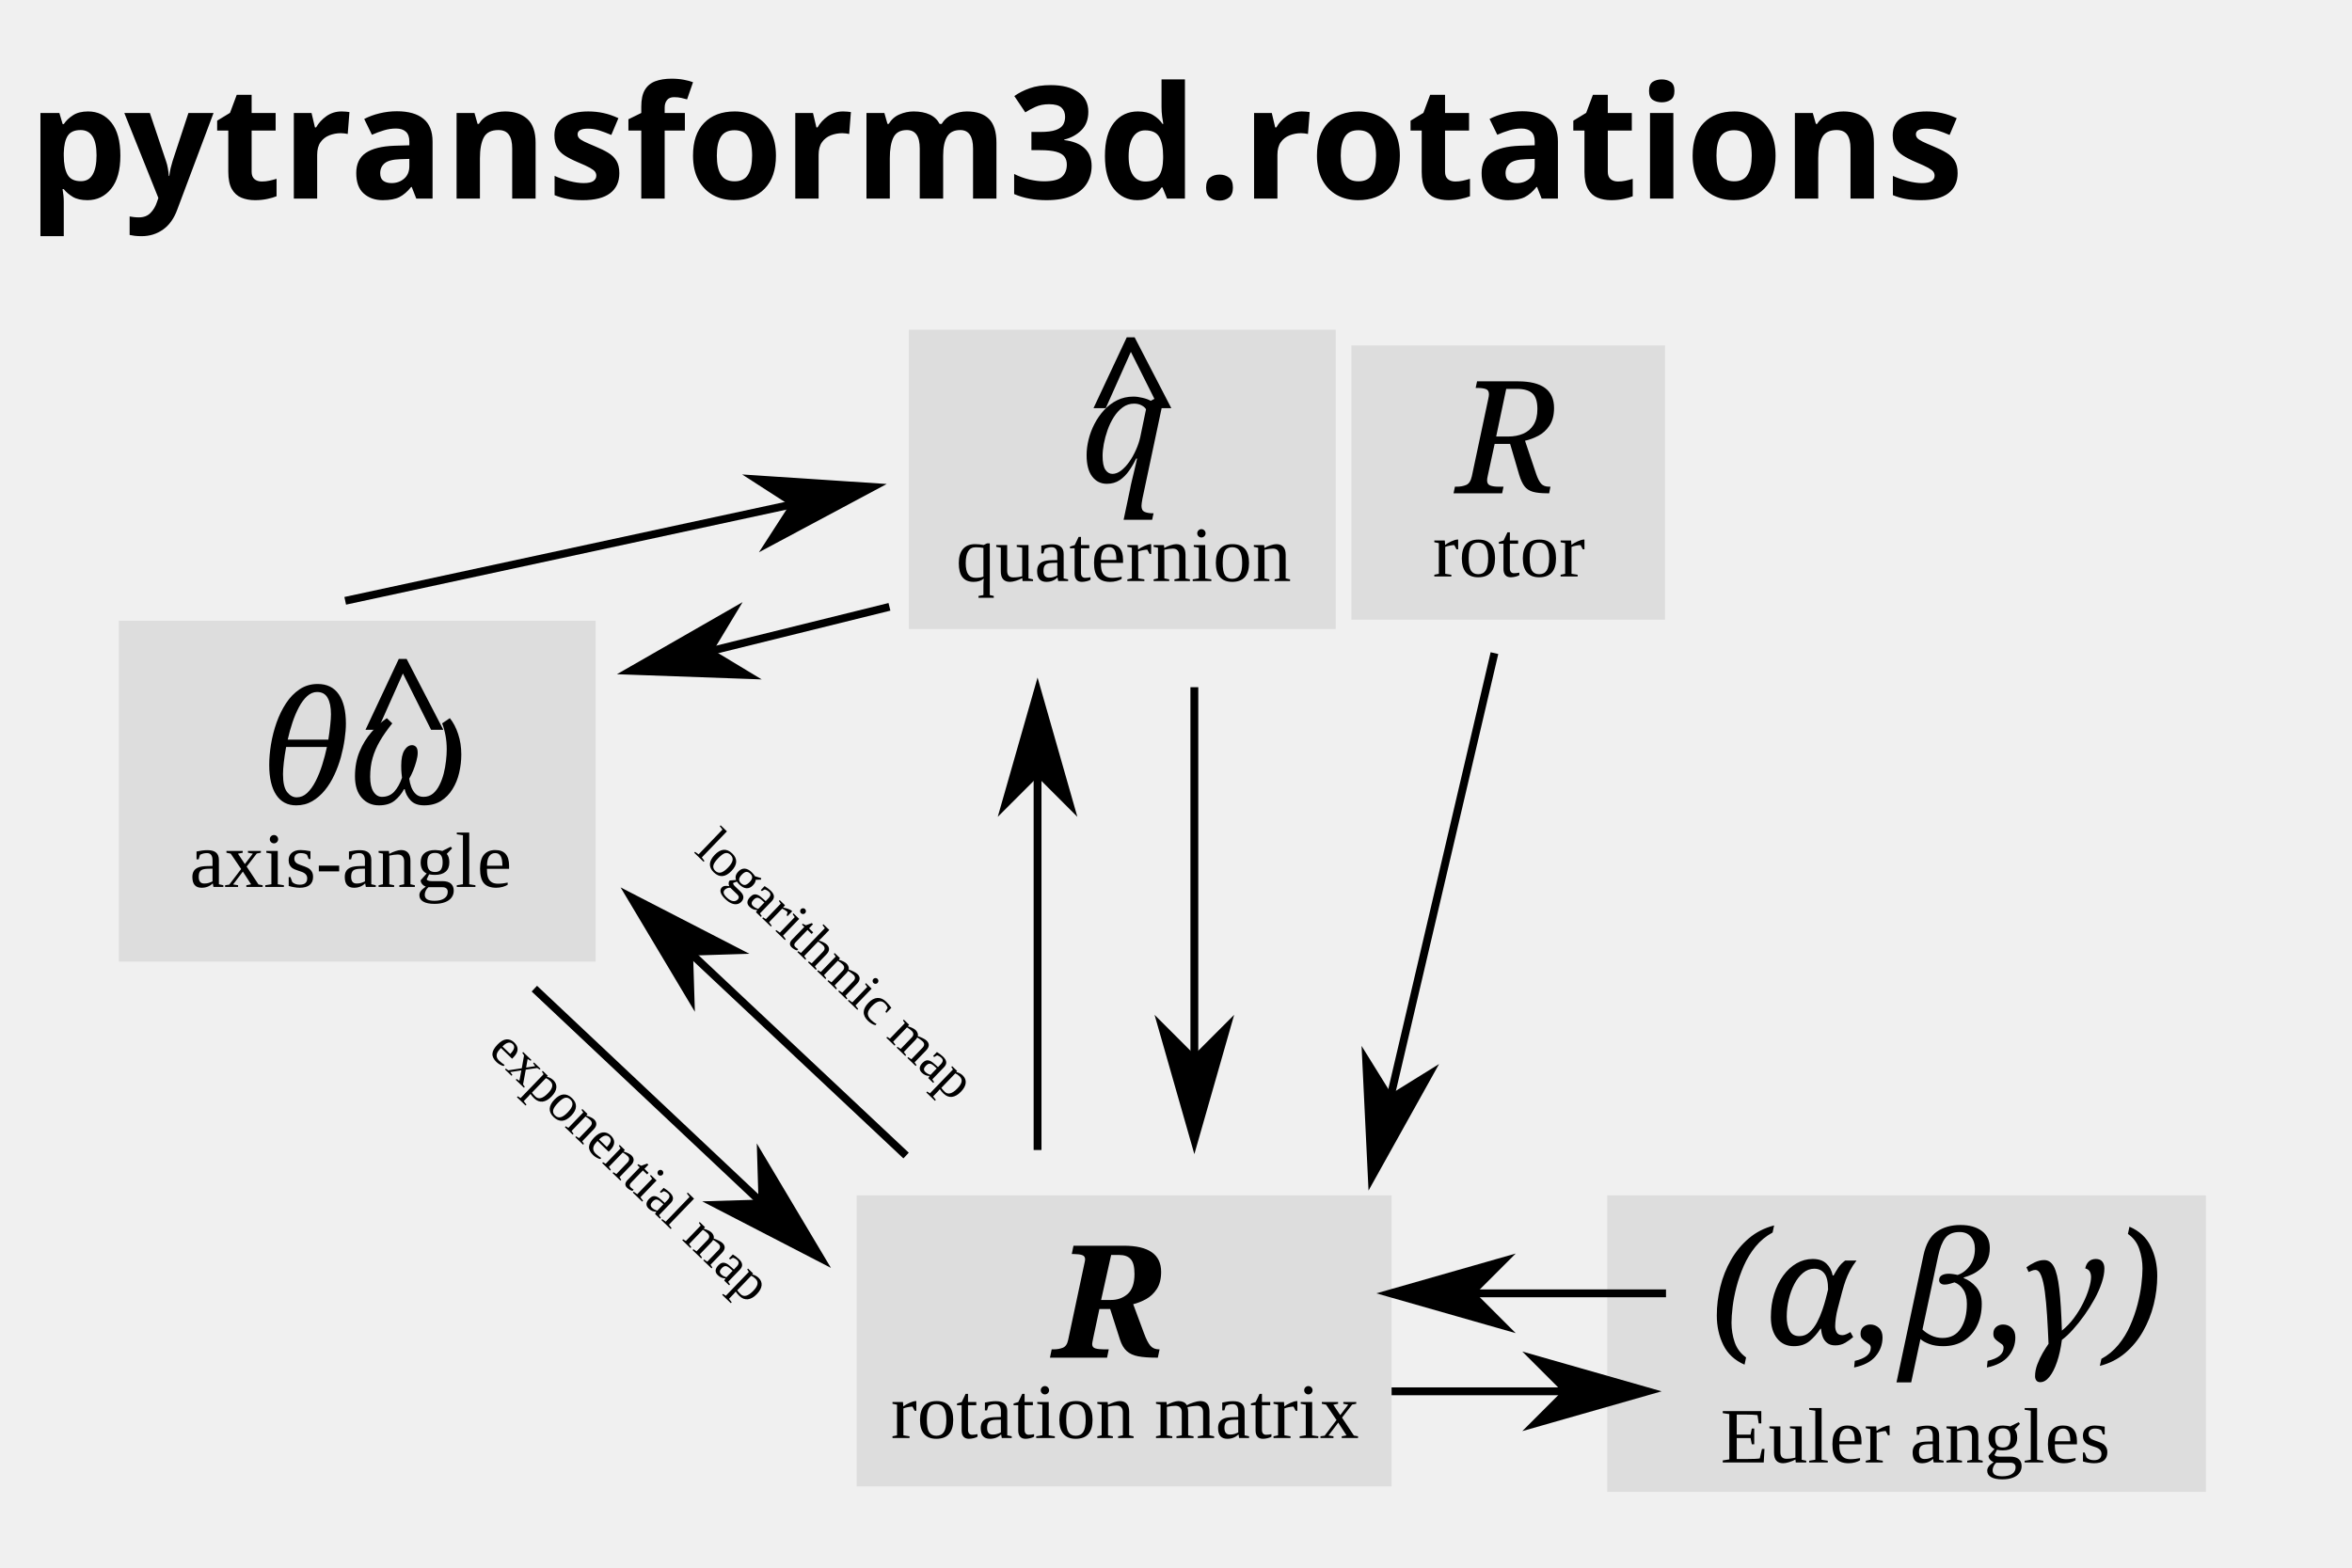
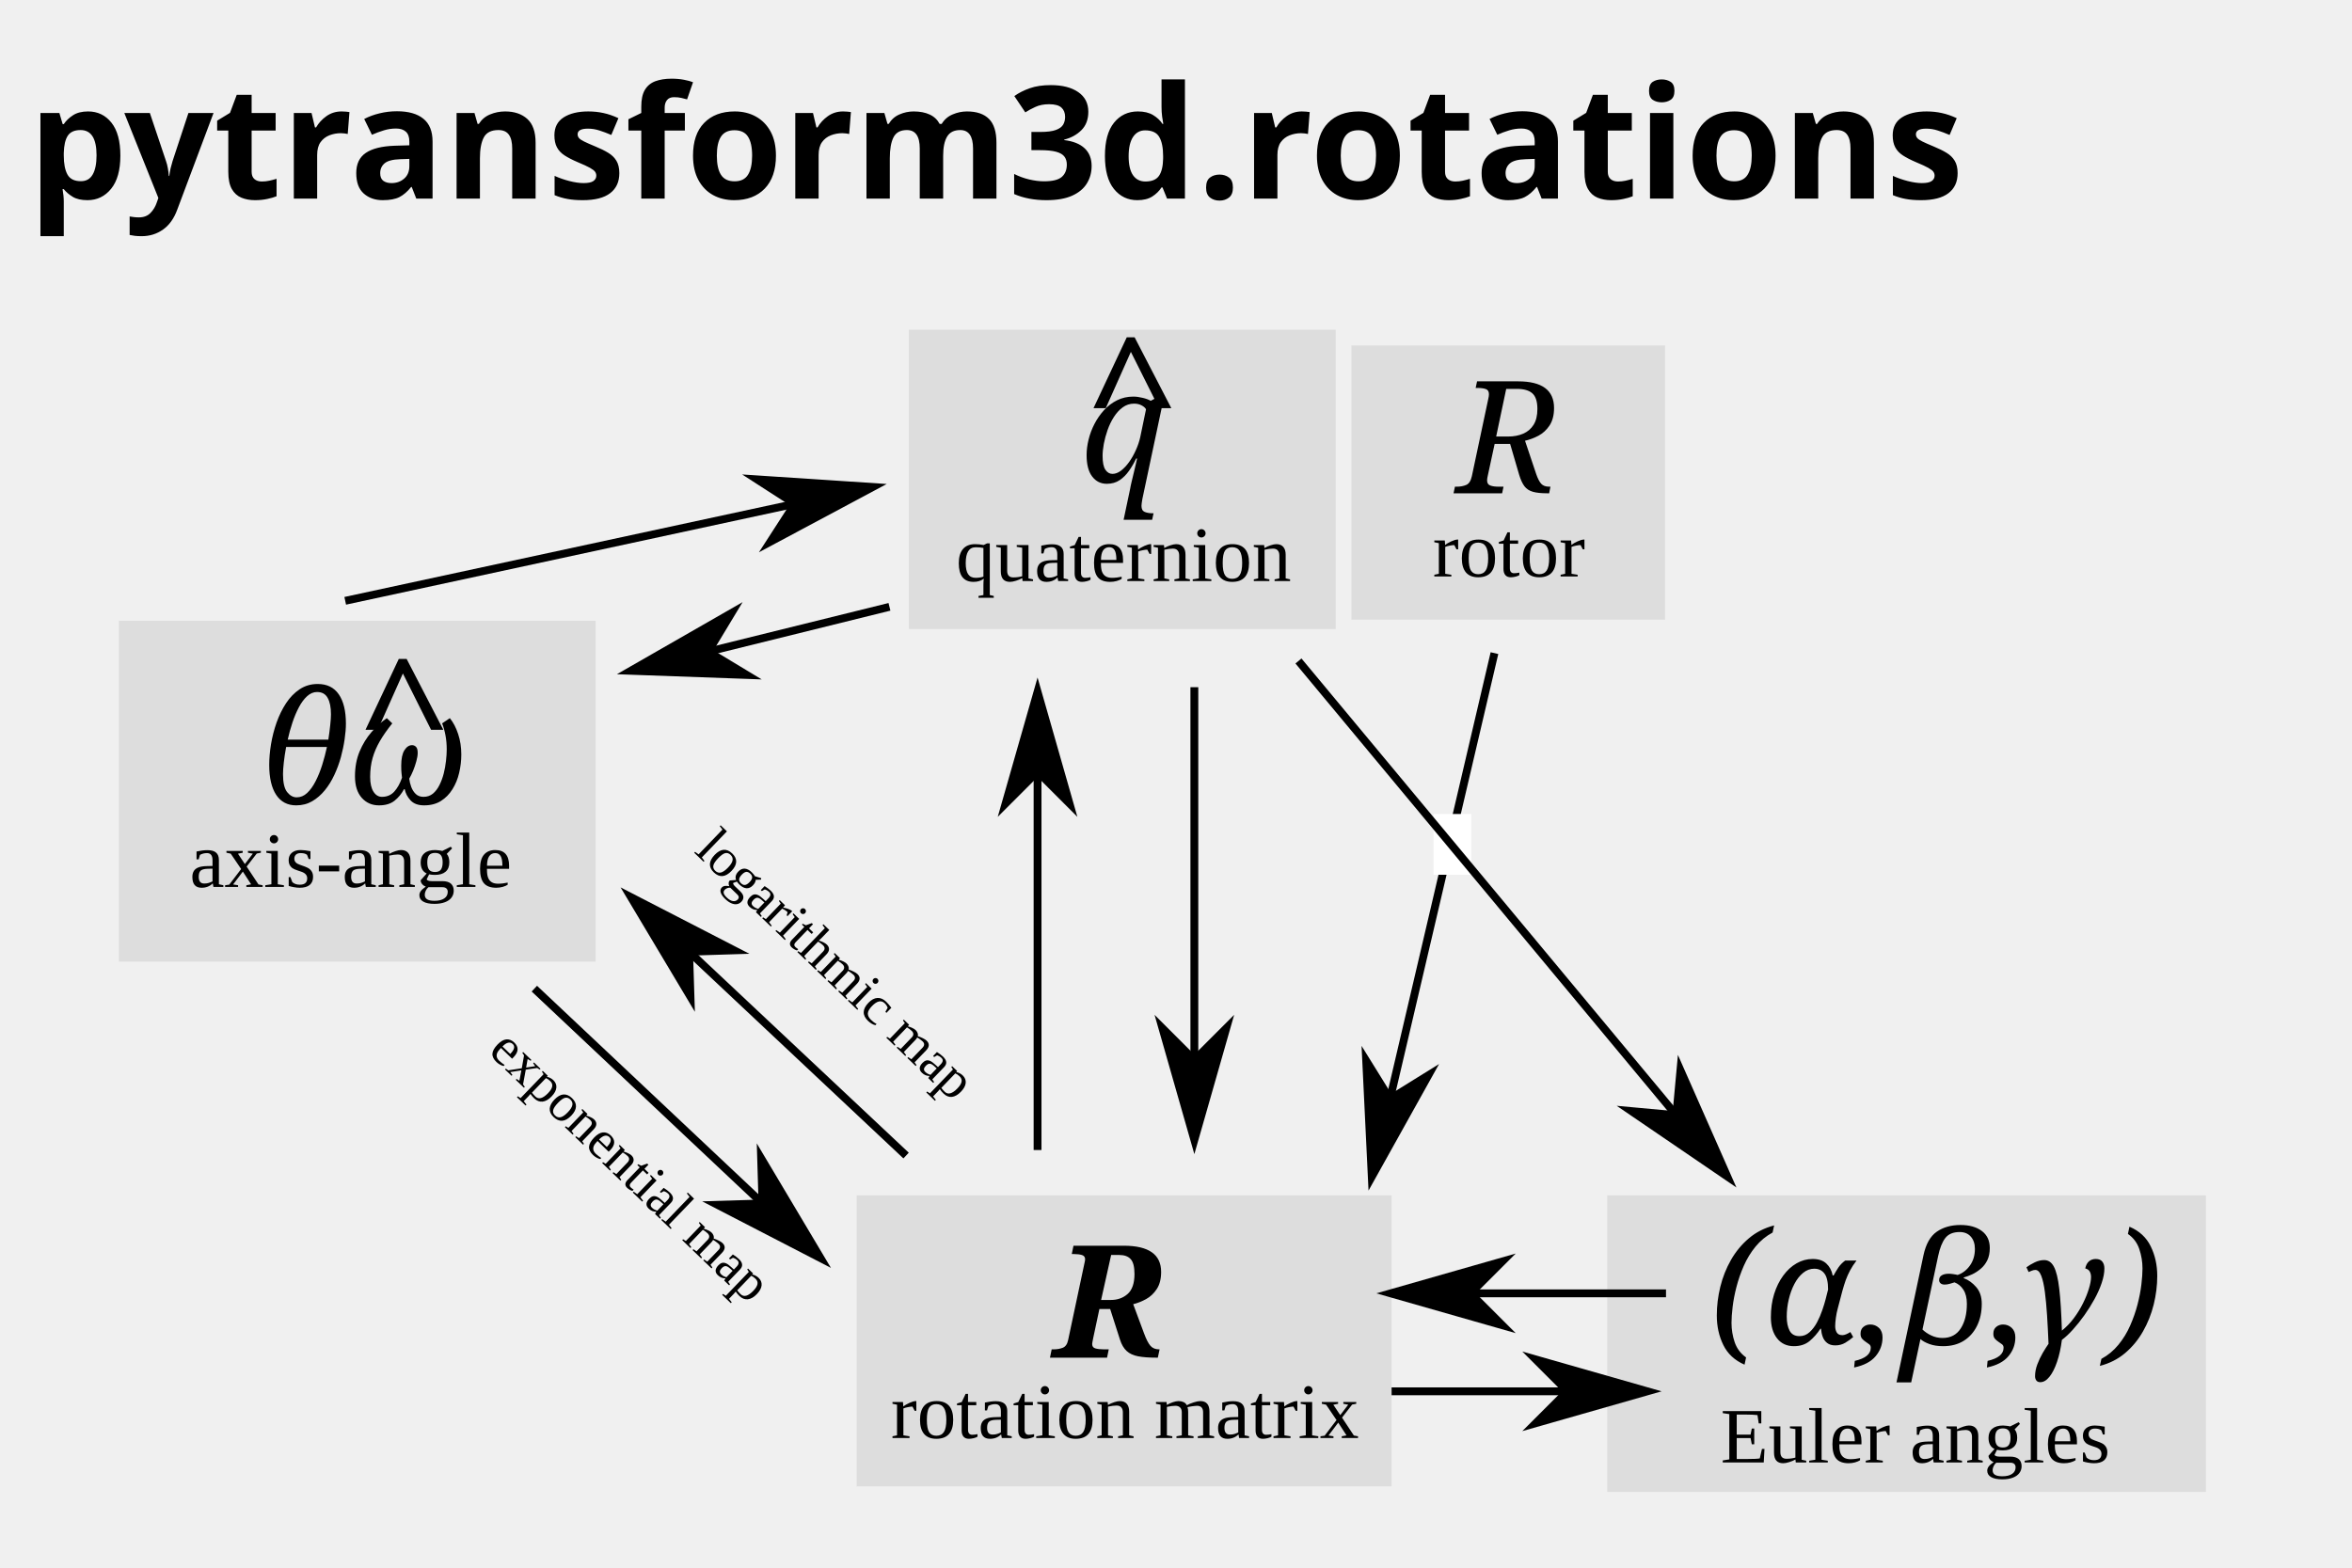
<svg xmlns="http://www.w3.org/2000/svg" width="600" height="400" id="svg2" version="1.1">
  <defs id="defs4">
    <marker orient="auto" refY="0.0" refX="0.0" id="Arrow1Lend" style="overflow:visible;">
      <path id="path3927" d="M 0.0,0.0 L 5.0,-5.0 L -12.5,0.0 L 5.0,5.0 L 0.0,0.0 z " style="fill-rule:evenodd;stroke:#000000;stroke-width:1.0pt;" transform="scale(0.8) rotate(180) translate(12.5,0)" />
    </marker>
    <marker orient="auto" refY="0" refX="0" id="Arrow1Lend-2" style="overflow:visible">
      <path id="path3927-7" d="M 0,0 5,-5 -12.5,0 5,5 Z" style="fill-rule:evenodd;stroke:#000000;stroke-width:1pt" transform="matrix(-0.8,0,0,-0.8,-10,0)" />
    </marker>
    <marker orient="auto" refY="0" refX="0" id="Arrow1Lend-9" style="overflow:visible">
      <path id="path3927-3" d="M 0,0 5,-5 -12.5,0 5,5 Z" style="fill-rule:evenodd;stroke:#000000;stroke-width:1pt" transform="matrix(-0.8,0,0,-0.8,-10,0)" />
+     </marker>
+     <marker orient="auto" refY="0" refX="0" id="Arrow1Lend-9-3" style="overflow:visible">
+       <path id="path3927-3-6" d="M 0,0 5,-5 -12.5,0 5,5 Z" style="fill-rule:evenodd;stroke:#000000;stroke-width:1pt" transform="matrix(-0.8,0,0,-0.8,-10,0)" />
    </marker>
  </defs>
  <g id="layer1" transform="translate(0,-652.3622)">
    <rect style="opacity:0.3;fill:#b3b3b3;fill-opacity:1;stroke:none" id="rect3148" width="136.472" height="74.246" x="218.528" y="957.362" />
    <text xml:space="preserve" style="font-style:normal;font-weight:normal;line-height:0%;font-family:sans-serif;letter-spacing:0px;word-spacing:0px;fill:#000000;fill-opacity:1;stroke:none" x="268.769" y="998.771" id="text2985">
      <tspan id="tspan2987" x="268.769" y="998.771" style="font-style:italic;font-variant:normal;font-weight:bold;font-stretch:normal;font-size:40px;line-height:1.25;font-family:Serif;-inkscape-font-specification:'Serif Bold Italic'">R</tspan>
    </text>
    <text xml:space="preserve" style="font-style:normal;font-weight:normal;line-height:0%;font-family:sans-serif;letter-spacing:0px;word-spacing:0px;fill:#000000;fill-opacity:1;stroke:none" x="227.269" y="1019.271" id="text2989">
      <tspan id="tspan2991" x="227.269" y="1019.271" style="font-style:normal;font-variant:normal;font-weight:normal;font-stretch:normal;font-size:20px;line-height:1.25;font-family:'Times New Roman';-inkscape-font-specification:'Times New Roman'">rotation matrix</tspan>
    </text>
    <rect style="opacity:0.3;fill:#b3b3b3;fill-opacity:1;stroke:none" id="rect3142" width="121.622" height="86.974" x="30.326" y="810.733" />
    <text xml:space="preserve" style="font-style:normal;font-weight:normal;line-height:0%;font-family:sans-serif;letter-spacing:0px;word-spacing:0px;fill:#000000;fill-opacity:1;stroke:none" x="66.477" y="857.442" id="text2985-8">
      <tspan id="tspan2987-5" x="66.477" y="857.442" style="font-style:italic;font-variant:normal;font-weight:normal;font-stretch:normal;font-size:40px;line-height:1.25;font-family:serif;-inkscape-font-specification:'Serif Italic'">θω</tspan>
    </text>
    <text xml:space="preserve" style="font-style:normal;font-weight:normal;line-height:0%;font-family:sans-serif;letter-spacing:0px;word-spacing:0px;fill:#000000;fill-opacity:1;stroke:none" x="48.371" y="878.669" id="text2989-2">
      <tspan id="tspan2991-0" x="48.371" y="878.669" style="font-style:normal;font-variant:normal;font-weight:normal;font-stretch:normal;font-size:20px;line-height:1.25;font-family:'Times New Roman';-inkscape-font-specification:'Times New Roman'">axis-angle</tspan>
    </text>
    <rect style="opacity:0.3;fill:#b3b3b3;fill-opacity:1;stroke:none;stroke-width:0.815" id="rect3144" width="152.735" height="75.66" x="410" y="957.362" />
    <text xml:space="preserve" style="font-style:normal;font-weight:normal;line-height:0%;font-family:sans-serif;letter-spacing:0px;word-spacing:0px;fill:#000000;fill-opacity:1;stroke:none" x="436.273" y="995.439" id="text2985-8-4">
      <tspan id="tspan2987-5-7" x="436.273" y="995.439" style="font-style:italic;font-variant:normal;font-weight:normal;font-stretch:normal;font-size:40px;line-height:1.25;font-family:serif;-inkscape-font-specification:'Serif Italic'">(α,β,γ)</tspan>
    </text>
    <text xml:space="preserve" style="font-style:normal;font-weight:normal;line-height:0%;font-family:sans-serif;letter-spacing:0px;word-spacing:0px;fill:#000000;fill-opacity:1;stroke:none" x="438.902" y="1025.511" id="text2989-2-4">
      <tspan id="tspan2991-0-5" x="438.902" y="1025.511" style="font-style:normal;font-variant:normal;font-weight:normal;font-stretch:normal;font-size:20px;line-height:1.25;font-family:'Times New Roman';-inkscape-font-specification:'Times New Roman'">Euler angles</tspan>
    </text>
    <rect style="opacity:0.3;fill:#b3b3b3;fill-opacity:1;stroke:none" id="rect3146" width="108.894" height="76.368" x="231.851" y="736.487" />
    <text xml:space="preserve" style="font-style:normal;font-weight:normal;line-height:0%;font-family:sans-serif;letter-spacing:0px;word-spacing:0px;fill:#000000;fill-opacity:1;stroke:none" x="275.478" y="775.397" id="text2985-4">
      <tspan id="tspan2987-8" x="275.478" y="775.397" style="font-style:italic;font-variant:normal;font-weight:normal;font-stretch:normal;font-size:40px;line-height:1.25;font-family:serif;-inkscape-font-specification:'Serif Italic'">q</tspan>
    </text>
    <text xml:space="preserve" style="font-style:normal;font-weight:normal;line-height:0%;font-family:sans-serif;letter-spacing:0px;word-spacing:0px;fill:#000000;fill-opacity:1;stroke:none" x="243.873" y="800.624" id="text2989-9">
      <tspan id="tspan2991-9" x="243.873" y="800.624" style="font-style:normal;font-variant:normal;font-weight:normal;font-stretch:normal;font-size:20px;line-height:1.25;font-family:'Times New Roman';-inkscape-font-specification:'Times New Roman'">quaternion</tspan>
    </text>
    <path style="fill:none;stroke:#000000;stroke-width:2;stroke-linecap:butt;stroke-linejoin:miter;stroke-miterlimit:4;stroke-opacity:1;stroke-dasharray:none;marker-end:url(#Arrow1Lend)" d="m 304.683,827.703 0,115.258" id="path3150" />
    <path style="fill:none;stroke:#000000;stroke-width:2;stroke-linecap:butt;stroke-linejoin:miter;stroke-miterlimit:4;stroke-opacity:1;stroke-dasharray:none;marker-end:url(#Arrow1Lend)" d="m 264.683,945.79 0,-116.673" id="path4728" />
    <path style="fill:none;stroke:#000000;stroke-width:2;stroke-linecap:butt;stroke-linejoin:miter;stroke-miterlimit:4;stroke-dasharray:none;stroke-opacity:1;marker-end:url(#Arrow1Lend)" d="m 355,1007.362 h 65" id="path4912" />
    <path style="fill:none;stroke:#000000;stroke-width:2;stroke-linecap:butt;stroke-linejoin:miter;stroke-miterlimit:4;stroke-dasharray:none;stroke-opacity:1;marker-end:url(#Arrow1Lend)" d="M 425,982.362 H 355" id="path5096" />
    <path style="fill:none;stroke:#000000;stroke-width:2;stroke-linecap:butt;stroke-linejoin:miter;stroke-miterlimit:4;stroke-opacity:1;stroke-dasharray:none;marker-end:url(#Arrow1Lend)" d="M 231.144,947.204 161.141,881.443" id="path5280" />
    <path style="fill:none;stroke:#000000;stroke-width:2;stroke-linecap:butt;stroke-linejoin:miter;stroke-miterlimit:4;stroke-opacity:1;stroke-dasharray:none;marker-end:url(#Arrow1Lend)" d="m 136.312,904.615 72.832,68.589" id="path5464" />
    <path style="fill:none;stroke:#000000;stroke-width:2;stroke-linecap:butt;stroke-linejoin:miter;stroke-miterlimit:4;stroke-opacity:1;stroke-dasharray:none;marker-end:url(#Arrow1Lend)" d="M 88.066,805.662 222.416,776.67" id="path5648" />
    <path style="fill:none;stroke:#000000;stroke-width:2;stroke-linecap:butt;stroke-linejoin:miter;stroke-miterlimit:4;stroke-opacity:1;stroke-dasharray:none;marker-end:url(#Arrow1Lend)" d="m 226.902,807.197 -65.761,16.263" id="path5832" />
    <text xml:space="preserve" style="font-style:normal;font-weight:normal;line-height:0%;font-family:sans-serif;letter-spacing:0px;word-spacing:0px;fill:#000000;fill-opacity:1;stroke:none" x="728.311" y="577.031" id="text6016" transform="rotate(43.92535)">
      <tspan id="tspan6018" x="728.311" y="577.031" style="font-size:14px;line-height:1.25;font-family:'Times New Roman';-inkscape-font-specification:'Times New Roman'">exponential map</tspan>
    </text>
    <text xml:space="preserve" style="font-style:normal;font-weight:normal;line-height:0%;font-family:sans-serif;letter-spacing:0px;word-spacing:0px;fill:#000000;fill-opacity:1;stroke:none" x="730.76" y="503.715" id="text6016-5" transform="rotate(43.92535)">
      <tspan id="tspan6018-1" x="730.76" y="503.715" style="font-size:14px;line-height:1.25;font-family:'Times New Roman';-inkscape-font-specification:'Times New Roman'">logarithmic map</tspan>
    </text>
    <text xml:space="preserve" style="font-style:normal;font-weight:normal;line-height:0%;font-family:sans-serif;letter-spacing:0px;word-spacing:0px;fill:#000000;fill-opacity:1;stroke:none" x="7.192" y="703.031" id="text6041">
      <tspan id="tspan6043" x="7.192" y="703.031" style="font-style:normal;font-variant:normal;font-weight:bold;font-stretch:normal;font-size:40px;line-height:1.25;font-family:sans-serif;-inkscape-font-specification:'Sans Bold'">pytransform3d.rotations</tspan>
    </text>
    <text xml:space="preserve" style="font-style:normal;font-weight:normal;line-height:0%;font-family:sans-serif;letter-spacing:0px;word-spacing:0px;fill:#000000;fill-opacity:1;stroke:none" x="277.443" y="767.184" id="text2985-4-4">
      <tspan id="tspan2987-8-1" x="277.443" y="767.184" style="font-style:normal;font-variant:normal;font-weight:normal;font-stretch:normal;font-size:40px;line-height:1.25;font-family:sans-serif;-inkscape-font-specification:sans-serif">^</tspan>
    </text>
    <text xml:space="preserve" style="font-style:normal;font-weight:normal;line-height:0%;font-family:sans-serif;letter-spacing:0px;word-spacing:0px;fill:#000000;fill-opacity:1;stroke:none" x="91.731" y="849.248" id="text2985-4-4-2">
      <tspan id="tspan2987-8-1-0" x="91.731" y="849.248" style="font-style:normal;font-variant:normal;font-weight:normal;font-stretch:normal;font-size:40px;line-height:1.25;font-family:sans-serif;-inkscape-font-specification:sans-serif">^</tspan>
    </text>
    <rect style="opacity:0.3;fill:#b3b3b3;fill-opacity:1;stroke:none;stroke-width:0.728" id="rect3142-5" width="80" height="70" x="344.746" y="740.487" />
    <text xml:space="preserve" style="font-style:normal;font-weight:normal;line-height:0%;font-family:sans-serif;letter-spacing:0px;word-spacing:0px;fill:#000000;fill-opacity:1;stroke:none" x="371.599" y="778.224" id="text2985-8-6">
      <tspan id="tspan2987-5-2" x="371.599" y="778.224" style="font-style:italic;font-variant:normal;font-weight:normal;font-stretch:normal;font-size:40px;line-height:1.25;font-family:serif;-inkscape-font-specification:'Serif Italic'">R</tspan>
    </text>
    <text xml:space="preserve" style="font-style:normal;font-weight:normal;line-height:0%;font-family:sans-serif;letter-spacing:0px;word-spacing:0px;fill:#000000;fill-opacity:1;stroke:none" x="365.493" y="799.451" id="text2989-2-9">
      <tspan id="tspan2991-0-1" x="365.493" y="799.451" style="font-style:normal;font-variant:normal;font-weight:normal;font-stretch:normal;font-size:20px;line-height:1.25;font-family:'Times New Roman';-inkscape-font-specification:'Times New Roman'">rotor</tspan>
    </text>
    <path style="fill:none;stroke:#000000;stroke-width:2;stroke-linecap:butt;stroke-linejoin:miter;stroke-miterlimit:4;stroke-dasharray:none;stroke-opacity:1;marker-end:url(#Arrow1Lend-9)" d="M 381.239,819.011 350,952.362" id="path5464-6" />
+     <rect style="fill:#ffffff;stroke-width:0.937;stroke-linejoin:round" id="rect1351" width="9.626" height="15.513" x="365.691" y="860.052" />
+     <path style="fill:none;stroke:#000000;stroke-width:2;stroke-linecap:butt;stroke-linejoin:miter;stroke-miterlimit:4;stroke-dasharray:none;stroke-opacity:1;marker-end:url(#Arrow1Lend-9-3)" d="M 331.239,821.011 440.479,952.362" id="path5464-6-7" />
  </g>
</svg>
